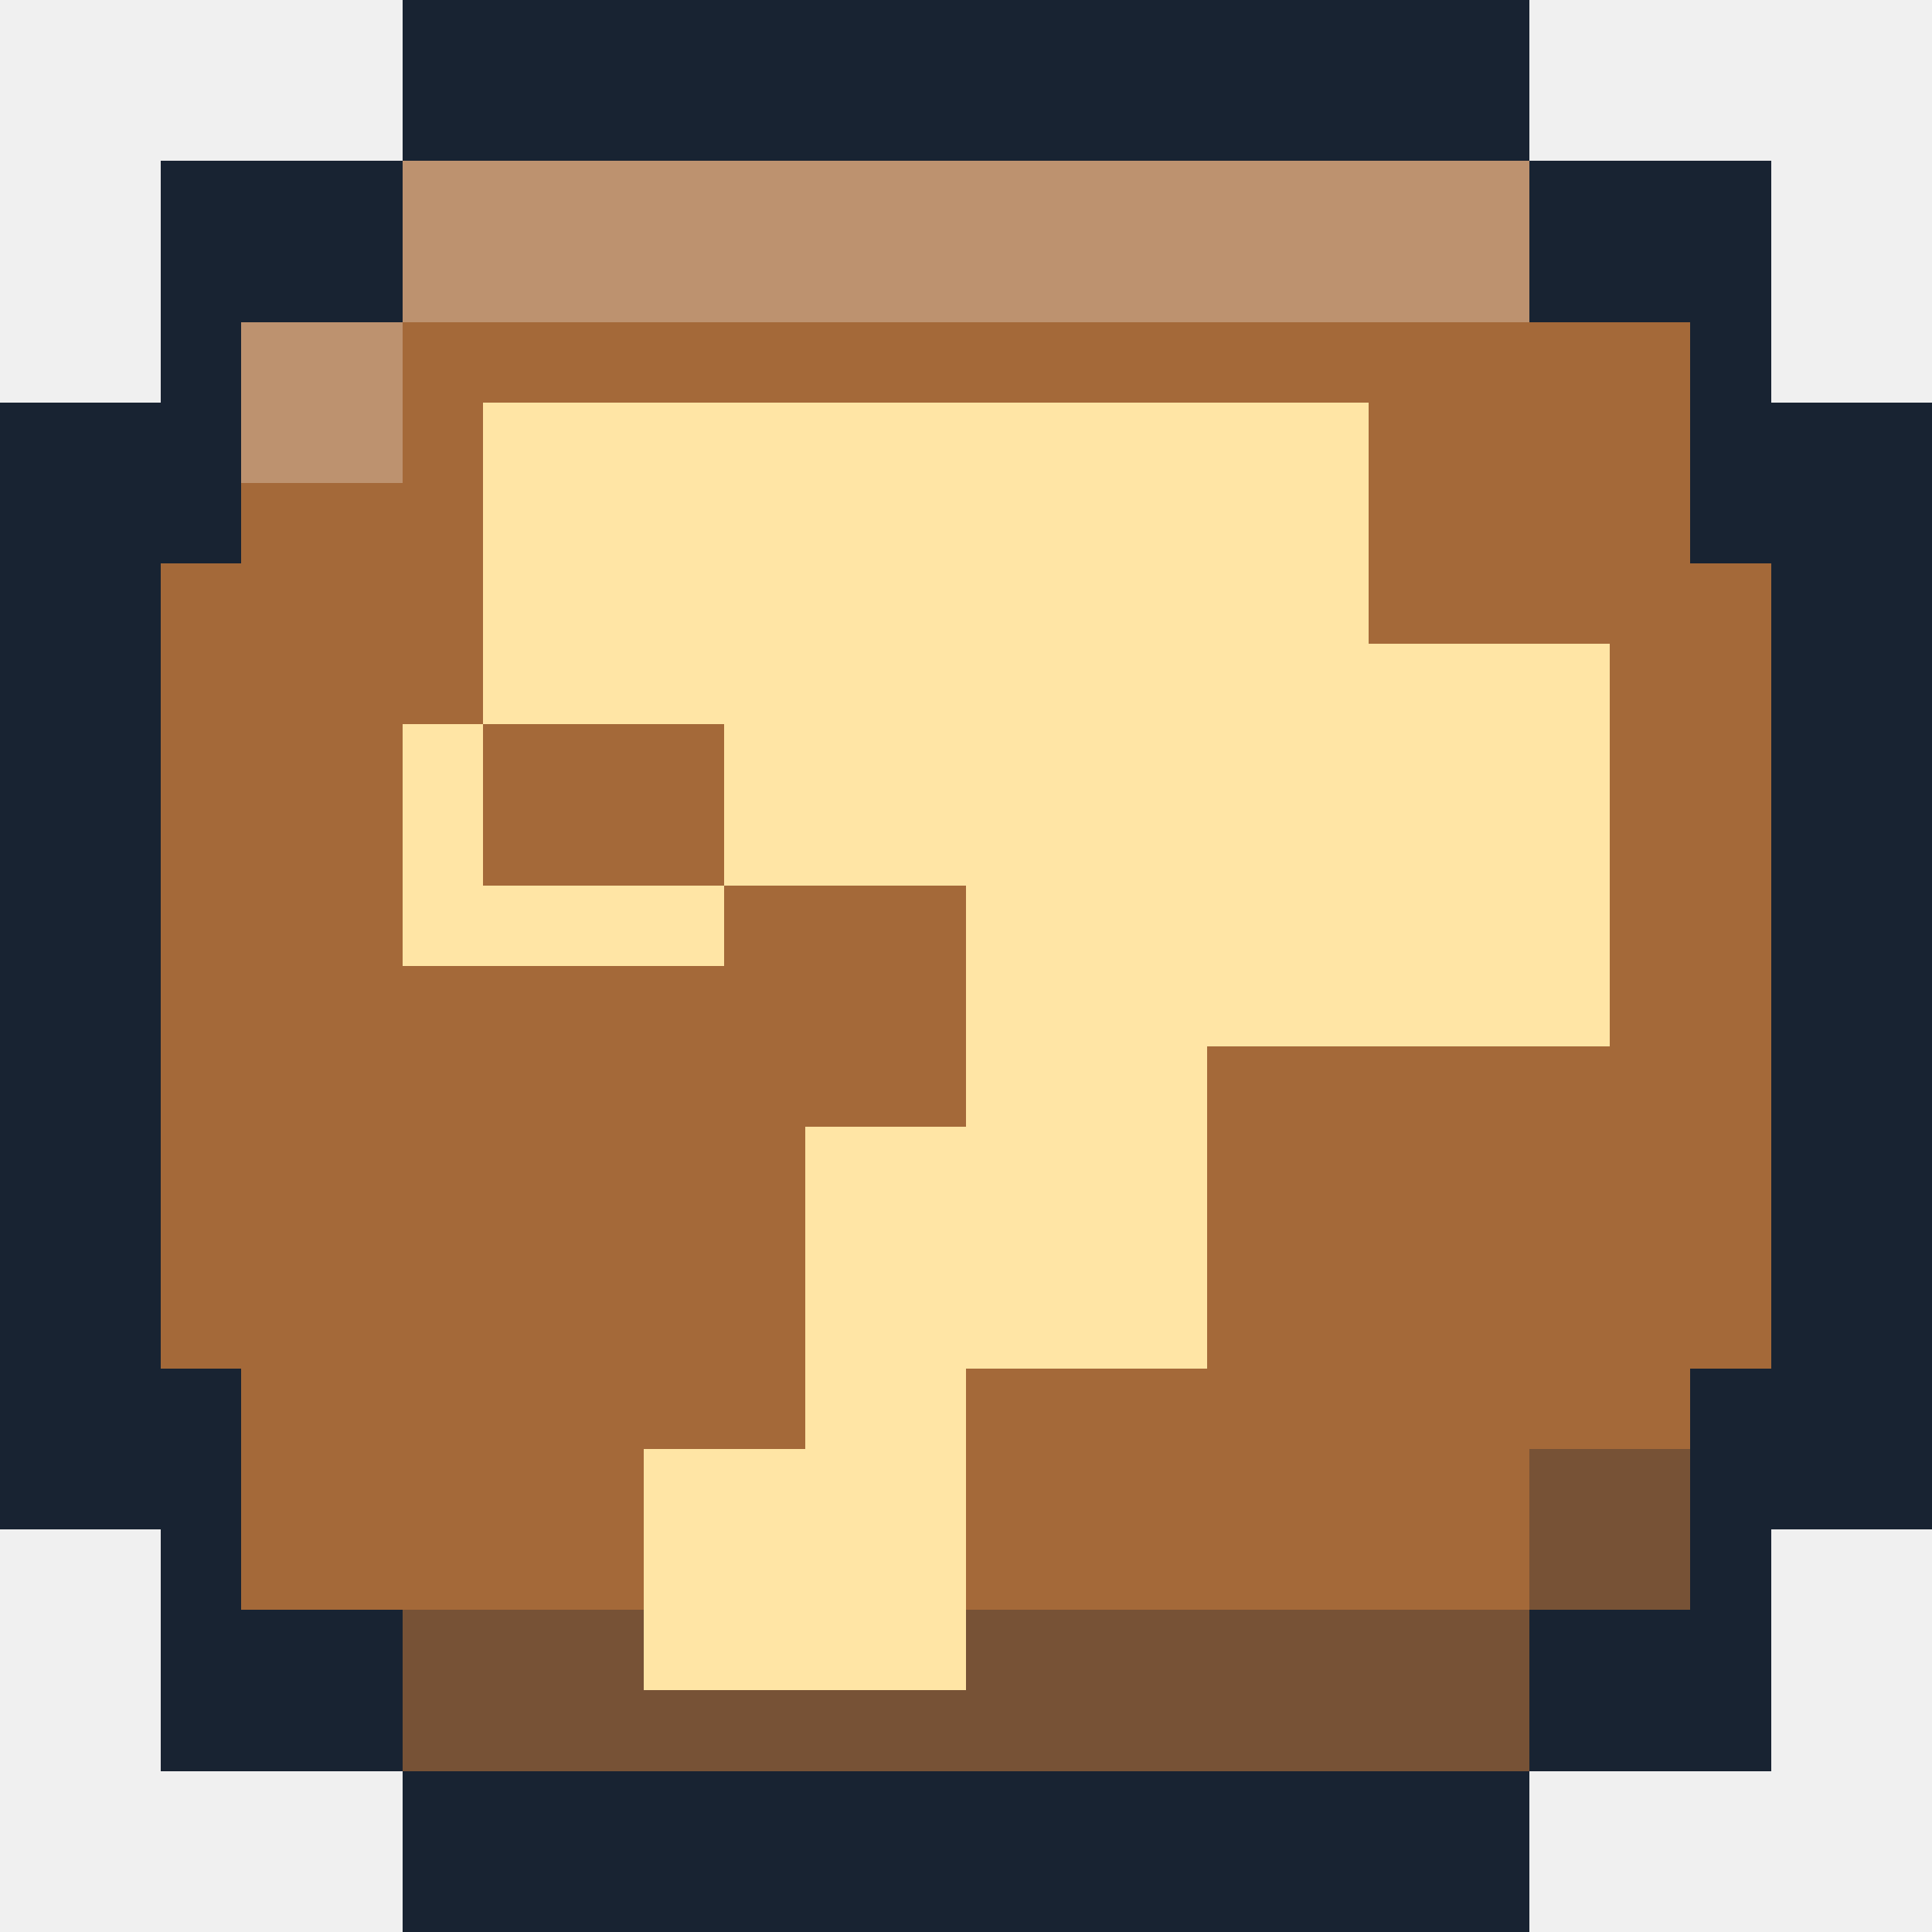
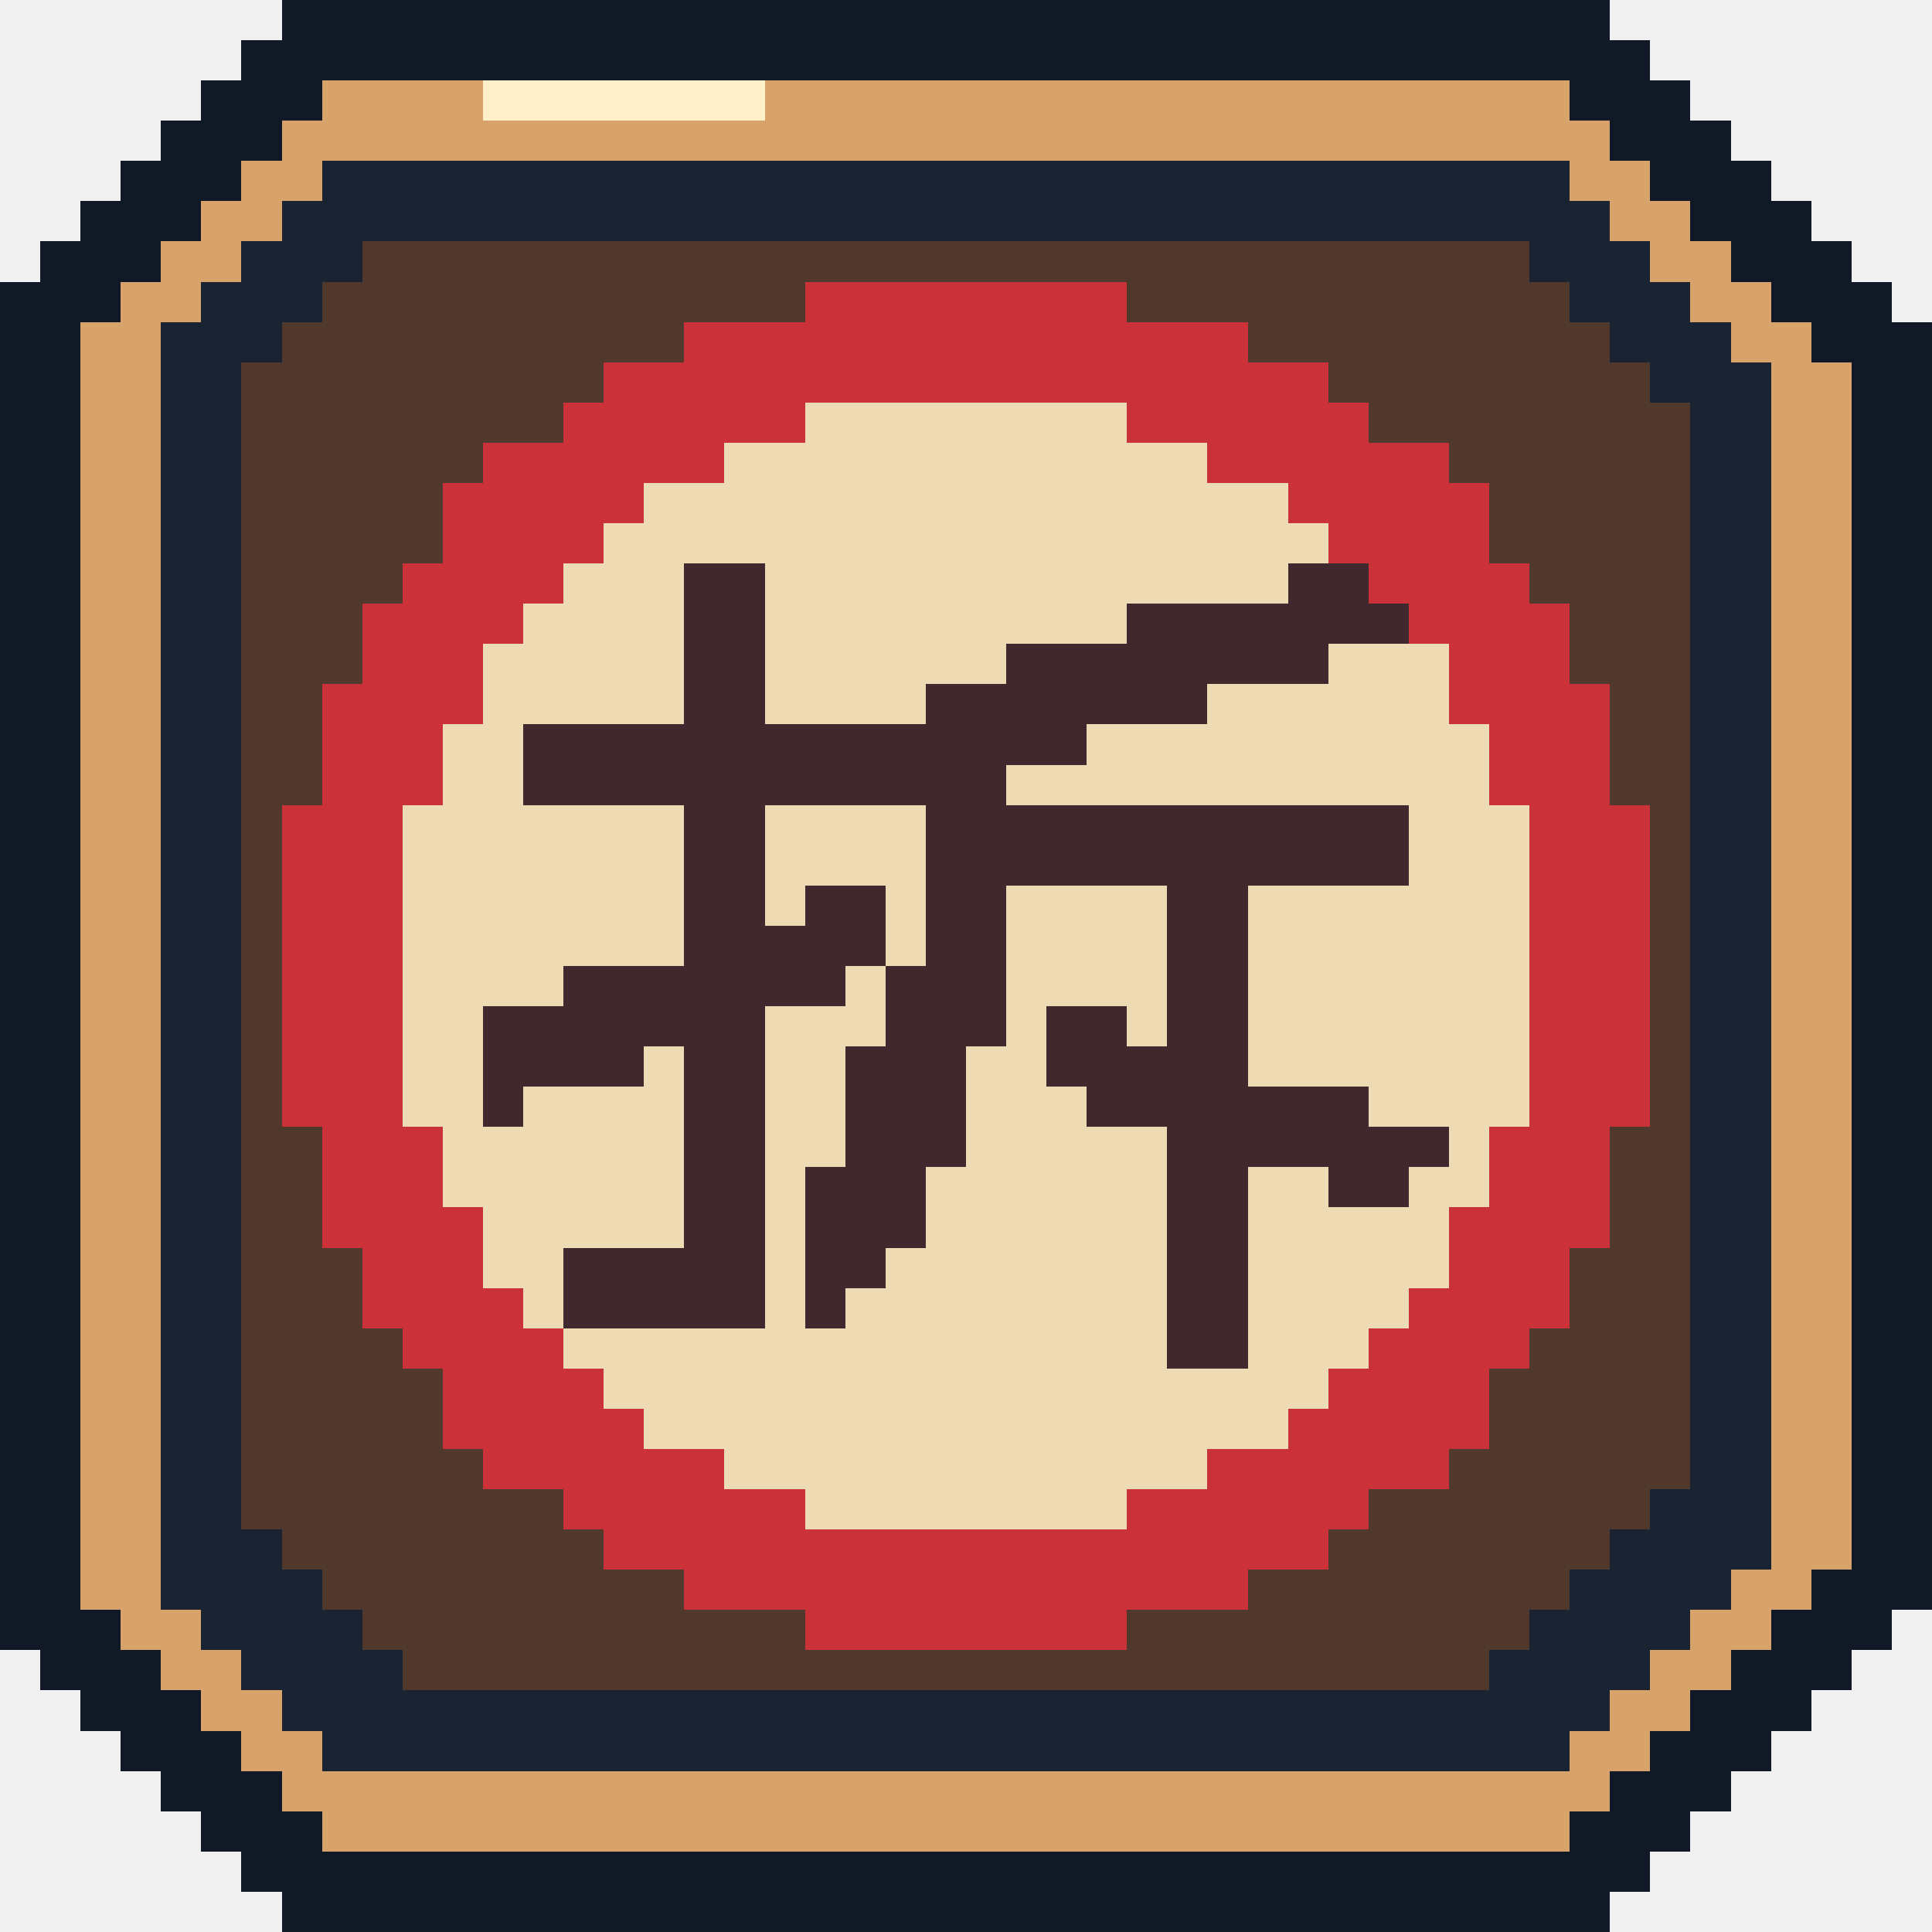
- <svg xmlns="http://www.w3.org/2000/svg" viewBox="0 0 24 24" shape-rendering="crispEdges">
-   <path fill="#182332" d="M5 0h14v2h3v3h2v14h-2v3h-3v2H5v-2H2v-3H0V5h2V2h3z" />
-   <path fill="#a46939" d="M5 2h14v2h2v3h1v10h-1v3h-2v2H5v-2H3v-3H2V7h1V4h2z" />
-   <path fill="#ffffff" opacity=".27" d="M5 2h14v2H5zM3 4h2v2H3z" />
-   <path fill="#16202f" opacity=".32" d="M5 20h14v2H5zM19 18h2v2h-2z" />
-   <path fill="#ffe5a5" fill-rule="evenodd" d="M6 5h11v3h3v5h-5v4h-3v4H8v-3h2v-4h2v-3H6z M5 9h4v3H5z" />
+ <svg xmlns="http://www.w3.org/2000/svg" width="48" height="48" viewBox="0 0 48 48" shape-rendering="crispEdges">
+   <path fill="#101925" d="M7 0h33v1h-33zM7 47h33v1h-33zM6 1h35v1h-35zM6 46h35v1h-35zM5 2h3v1h-3zM5 45h3v1h-3zM39 2h3v1h-3zM39 45h3v1h-3zM4 3h3v1h-3zM4 44h3v1h-3zM40 3h3v1h-3zM40 44h3v1h-3zM3 4h3v1h-3zM3 43h3v1h-3zM41 4h3v1h-3zM41 43h3v1h-3zM2 5h3v1h-3zM2 42h3v1h-3zM42 5h3v1h-3zM42 42h3v1h-3zM1 6h3v1h-3zM1 41h3v1h-3zM43 6h3v1h-3zM43 41h3v1h-3zM0 7h3v1h-3zM0 40h3v1h-3zM44 7h3v1h-3zM44 40h3v1h-3zM0 8h2v32h-2zM45 8h3v1h-3zM45 39h3v1h-3zM46 9h2v30h-2z" />
+   <path fill="#d7a36a" d="M8 2h4v1h-4zM19 2h20v1h-20zM7 3h33v1h-33zM7 44h33v1h-33zM6 4h2v1h-2zM6 43h2v1h-2zM39 4h2v1h-2zM39 43h2v1h-2zM5 5h2v1h-2zM5 42h2v1h-2zM40 5h2v1h-2zM40 42h2v1h-2zM4 6h2v1h-2zM4 41h2v1h-2zM41 6h2v1h-2zM41 41h2v1h-2zM3 7h2v1h-2zM3 40h2v1h-2zM42 7h2v1h-2zM42 40h2v1h-2zM2 8h2v32h-2zM43 8h2v1h-2zM43 39h2v1h-2zM44 9h2v30h-2zM8 45h31v1h-31z" />
+   <path fill="#fff0c9" d="M12 2h7v1h-7z" />
+   <path fill="#192332" d="M8 4h31v1h-31zM8 43h31v1h-31zM7 5h33v1h-33zM7 42h33v1h-33zM6 6h3v1h-3zM38 6h3v1h-3zM5 7h3v1h-3zM39 7h3v1h-3zM4 8h3v1h-3zM4 38h3v1h-3zM40 8h3v1h-3zM4 9h2v29h-2zM41 9h3v1h-3zM41 37h3v1h-3zM42 10h2v27h-2zM40 38h4v1h-4zM4 39h4v1h-4zM39 39h4v1h-4zM5 40h4v1h-4zM38 40h4v1h-4zM6 41h4v1h-4zM37 41h4v1h-4z" />
+   <path fill="#51382c" d="M9 6h29v1h-29zM8 7h12v1h-12zM28 7h11v1h-11zM7 8h10v1h-10zM31 8h9v1h-9zM6 9h9v1h-9zM33 9h8v1h-8zM6 10h8v1h-8zM6 37h8v1h-8zM34 10h8v1h-8zM6 11h6v1h-6zM6 36h6v1h-6zM36 11h6v1h-6zM36 36h6v1h-6zM6 12h5v2h-5zM6 34h5v2h-5zM37 12h5v2h-5zM37 34h5v2h-5zM6 14h4v1h-4zM6 33h4v1h-4zM38 14h4v1h-4zM38 33h4v1h-4zM6 15h3v2h-3zM6 31h3v2h-3zM39 15h3v2h-3zM39 31h3v2h-3zM6 17h2v3h-2zM6 28h2v3h-2zM40 17h2v3h-2zM40 28h2v3h-2zM6 20h1v8h-1zM41 20h1v8h-1zM34 37h7v1h-7zM7 38h8v1h-8zM33 38h7v1h-7zM8 39h9v1h-9zM31 39h8v1h-8zM9 40h11v1h-11zM28 40h10v1h-10zM10 41h27v1h-27z" />
+   <path fill="#ca3138" d="M20 7h8v1h-8zM20 40h8v1h-8zM17 8h14v1h-14zM17 39h14v1h-14zM15 9h18v1h-18zM15 38h18v1h-18zM14 10h6v1h-6zM14 37h6v1h-6zM28 10h6v1h-6zM28 37h6v1h-6zM12 11h6v1h-6zM12 36h6v1h-6zM30 11h6v1h-6zM30 36h6v1h-6zM11 12h5v1h-5zM11 35h5v1h-5zM32 12h5v1h-5zM32 35h5v1h-5zM11 13h4v1h-4zM11 34h4v1h-4zM33 13h4v1h-4zM33 34h4v1h-4zM10 14h4v1h-4zM10 33h4v1h-4zM34 14h4v1h-4zM34 33h4v1h-4zM9 15h4v1h-4zM9 32h4v1h-4zM35 15h4v1h-4zM35 32h4v1h-4zM9 16h3v1h-3zM9 31h3v1h-3zM36 16h3v1h-3zM36 31h3v1h-3zM8 17h4v1h-4zM8 30h4v1h-4zM36 17h4v1h-4zM36 30h4v1h-4zM8 18h3v2h-3zM8 28h3v2h-3zM37 18h3v2h-3zM37 28h3v2h-3zM7 20h3v8h-3zM38 20h3v8h-3z" />
+   <path fill="#eedbb4" d="M20 10h8v1h-8zM20 37h8v1h-8zM18 11h12v1h-12zM18 36h12v1h-12zM16 12h16v1h-16zM16 35h16v1h-16zM15 13h18v1h-18zM15 34h18v1h-18zM14 14h3v1h-3zM19 14h13v1h-13zM13 15h4v1h-4zM13 27h4v1h-4zM19 15h9v1h-9zM12 16h5v2h-5zM12 30h5v1h-5zM19 16h6v1h-6zM33 16h3v1h-3zM19 17h4v1h-4zM19 20h4v2h-4zM30 17h6v1h-6zM11 18h2v2h-2zM27 18h10v1h-10zM25 19h12v1h-12zM10 20h7v4h-7zM35 20h3v2h-3zM19 22h1v1h-1zM19 29h1v4h-1zM22 22h1v2h-1zM25 22h4v3h-4zM31 22h7v5h-7zM10 24h4v1h-4zM21 24h1v1h-1zM10 25h2v3h-2zM19 25h3v1h-3zM25 25h1v1h-1zM28 25h1v1h-1zM16 26h1v1h-1zM19 26h2v3h-2zM24 26h2v1h-2zM24 27h3v1h-3zM34 27h4v1h-4zM11 28h6v2h-6zM24 28h5v1h-5zM36 28h1v1h-1zM23 29h6v2h-6zM31 29h2v1h-2zM35 29h2v1h-2zM31 30h5v2h-5zM12 31h2v1h-2zM22 31h7v1h-7zM13 32h1v1h-1zM21 32h8v1h-8zM31 32h4v1h-4zM14 33h15v1h-15zM31 33h3v1h-3z" />
+   <path fill="#40292e" d="M17 14h2v4h-2zM17 20h2v3h-2zM17 26h2v5h-2zM32 14h2v1h-2zM28 15h7v1h-7zM25 16h8v1h-8zM23 17h7v1h-7zM13 18h14v1h-14zM13 19h12v1h-12zM23 20h12v2h-12zM20 22h2v1h-2zM20 31h2v1h-2zM23 22h2v2h-2zM29 22h2v4h-2zM29 29h2v5h-2zM17 23h5v1h-5zM14 24h7v1h-7zM22 24h3v2h-3zM12 25h7v1h-7zM26 25h2v1h-2zM12 26h4v1h-4zM21 26h3v3h-3zM26 26h5v1h-5zM12 27h1v1h-1zM27 27h7v1h-7zM29 28h7v1h-7zM20 29h3v2h-3zM33 29h2v1h-2zM14 31h5v2h-5zM20 32h1v1h-1z" />
</svg>
